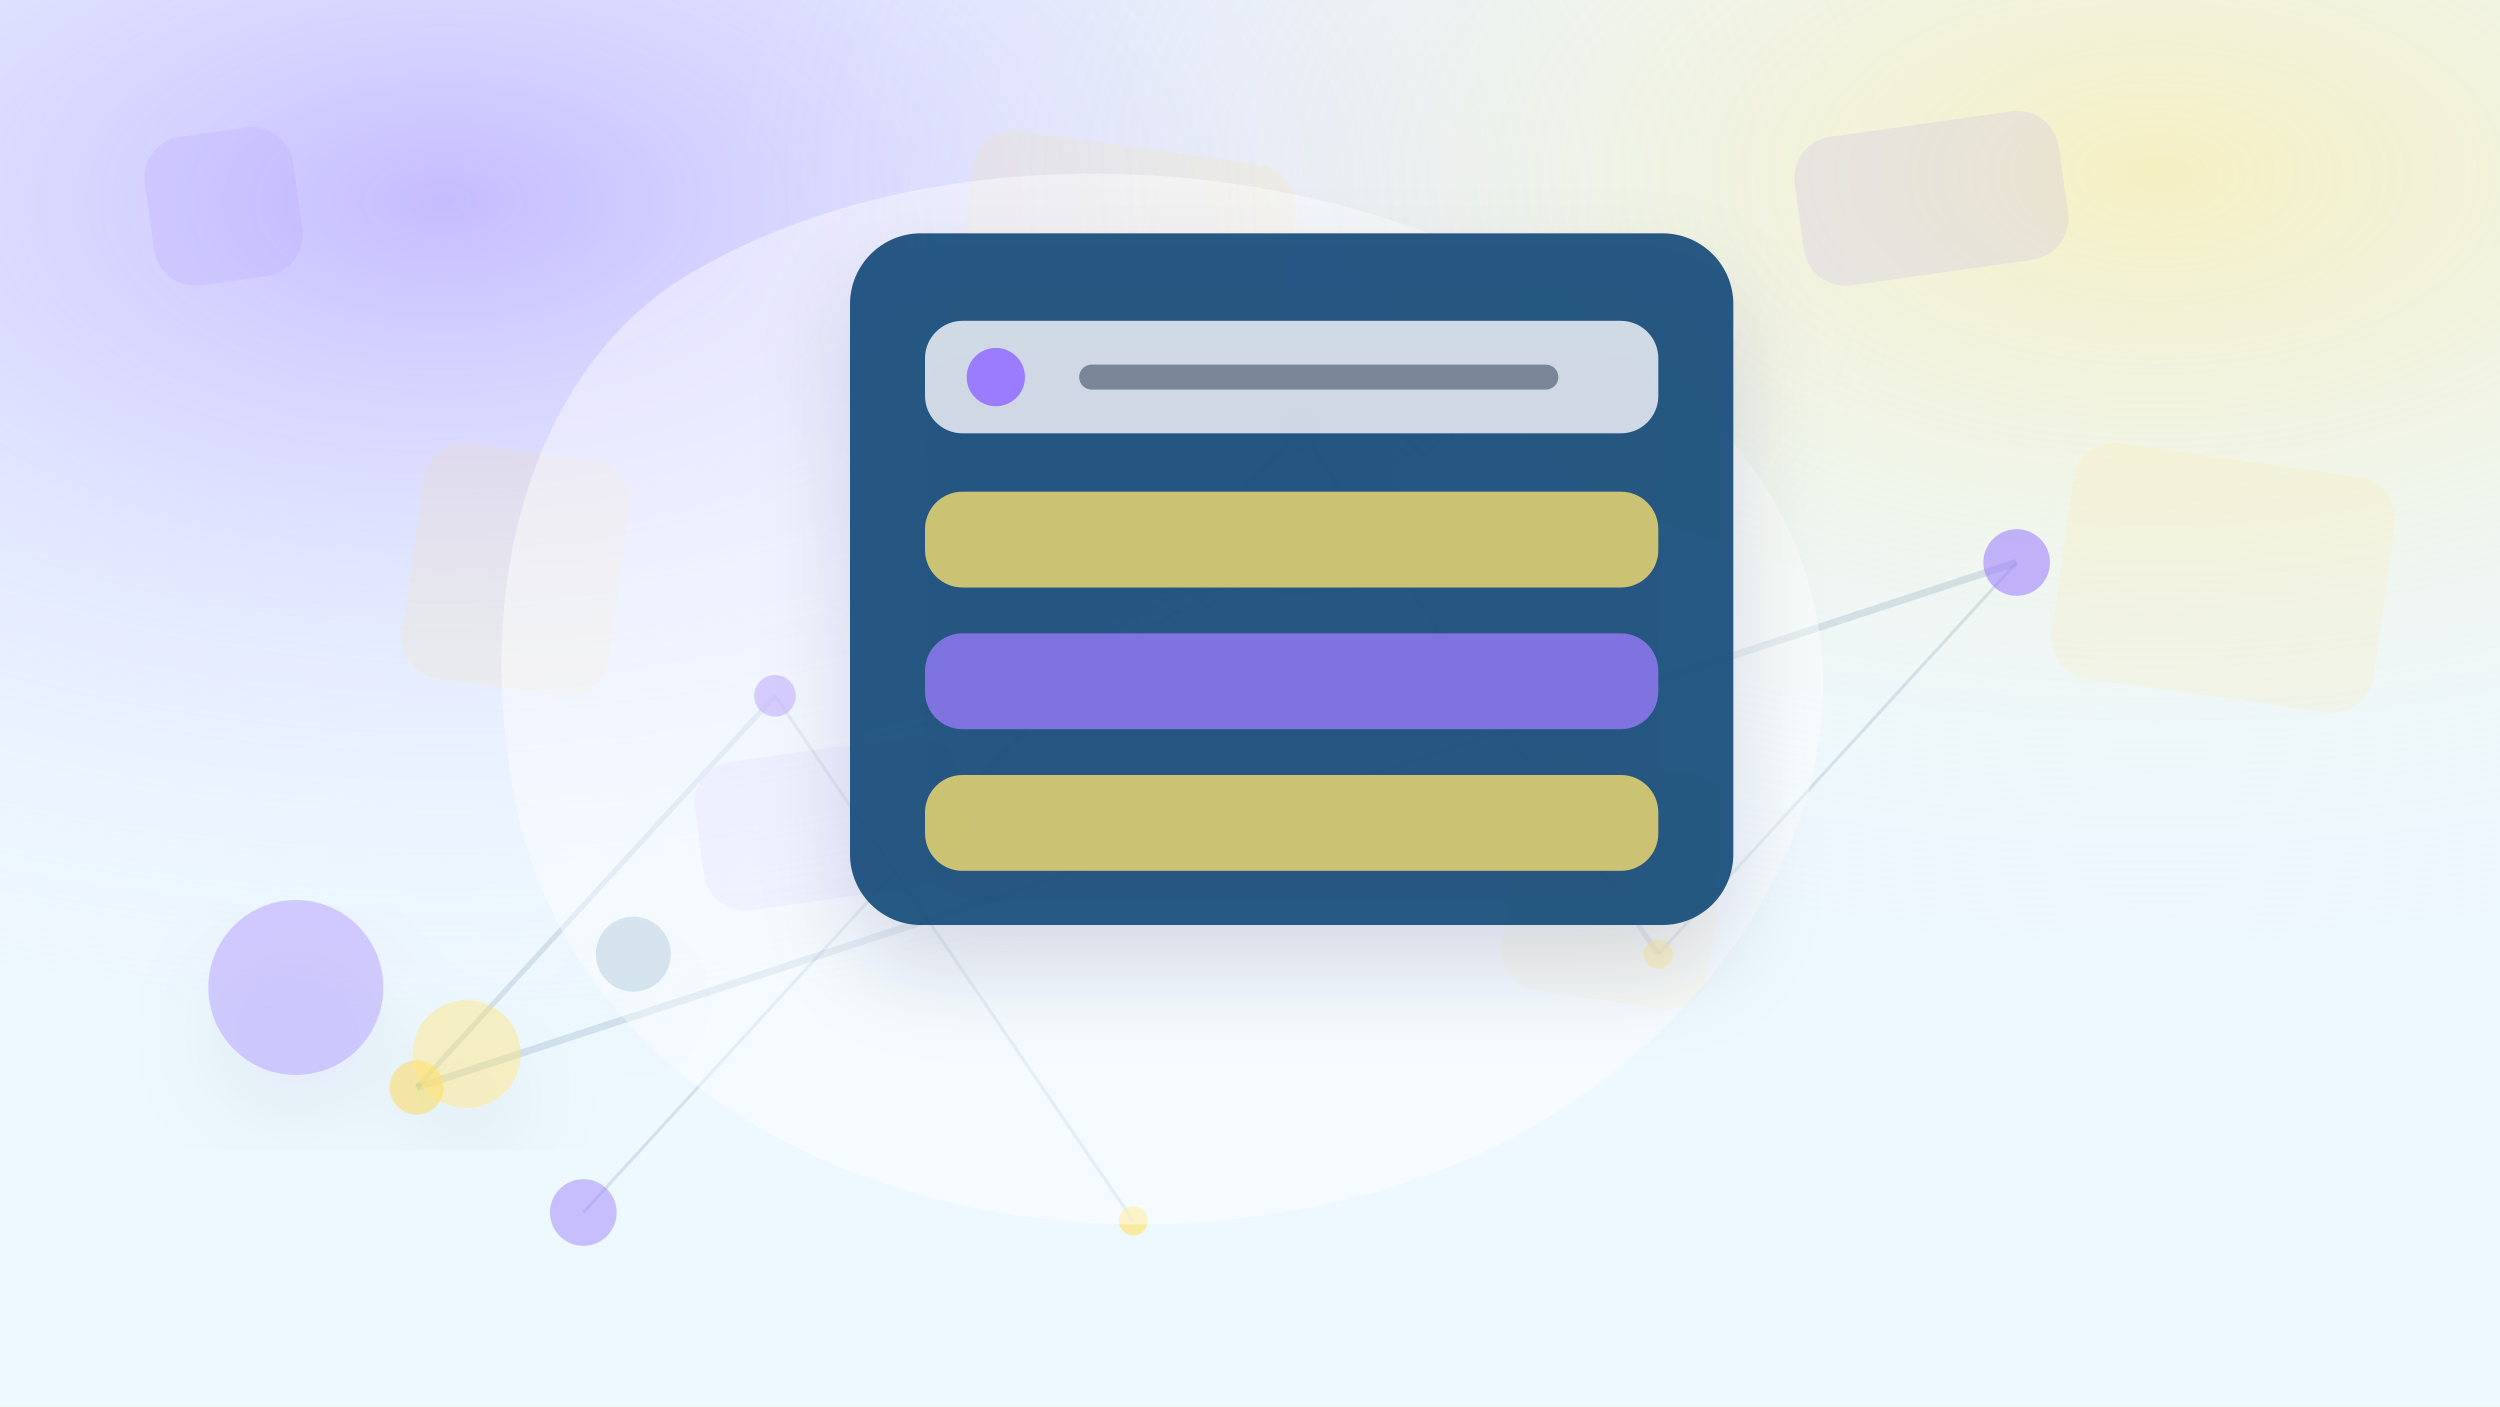
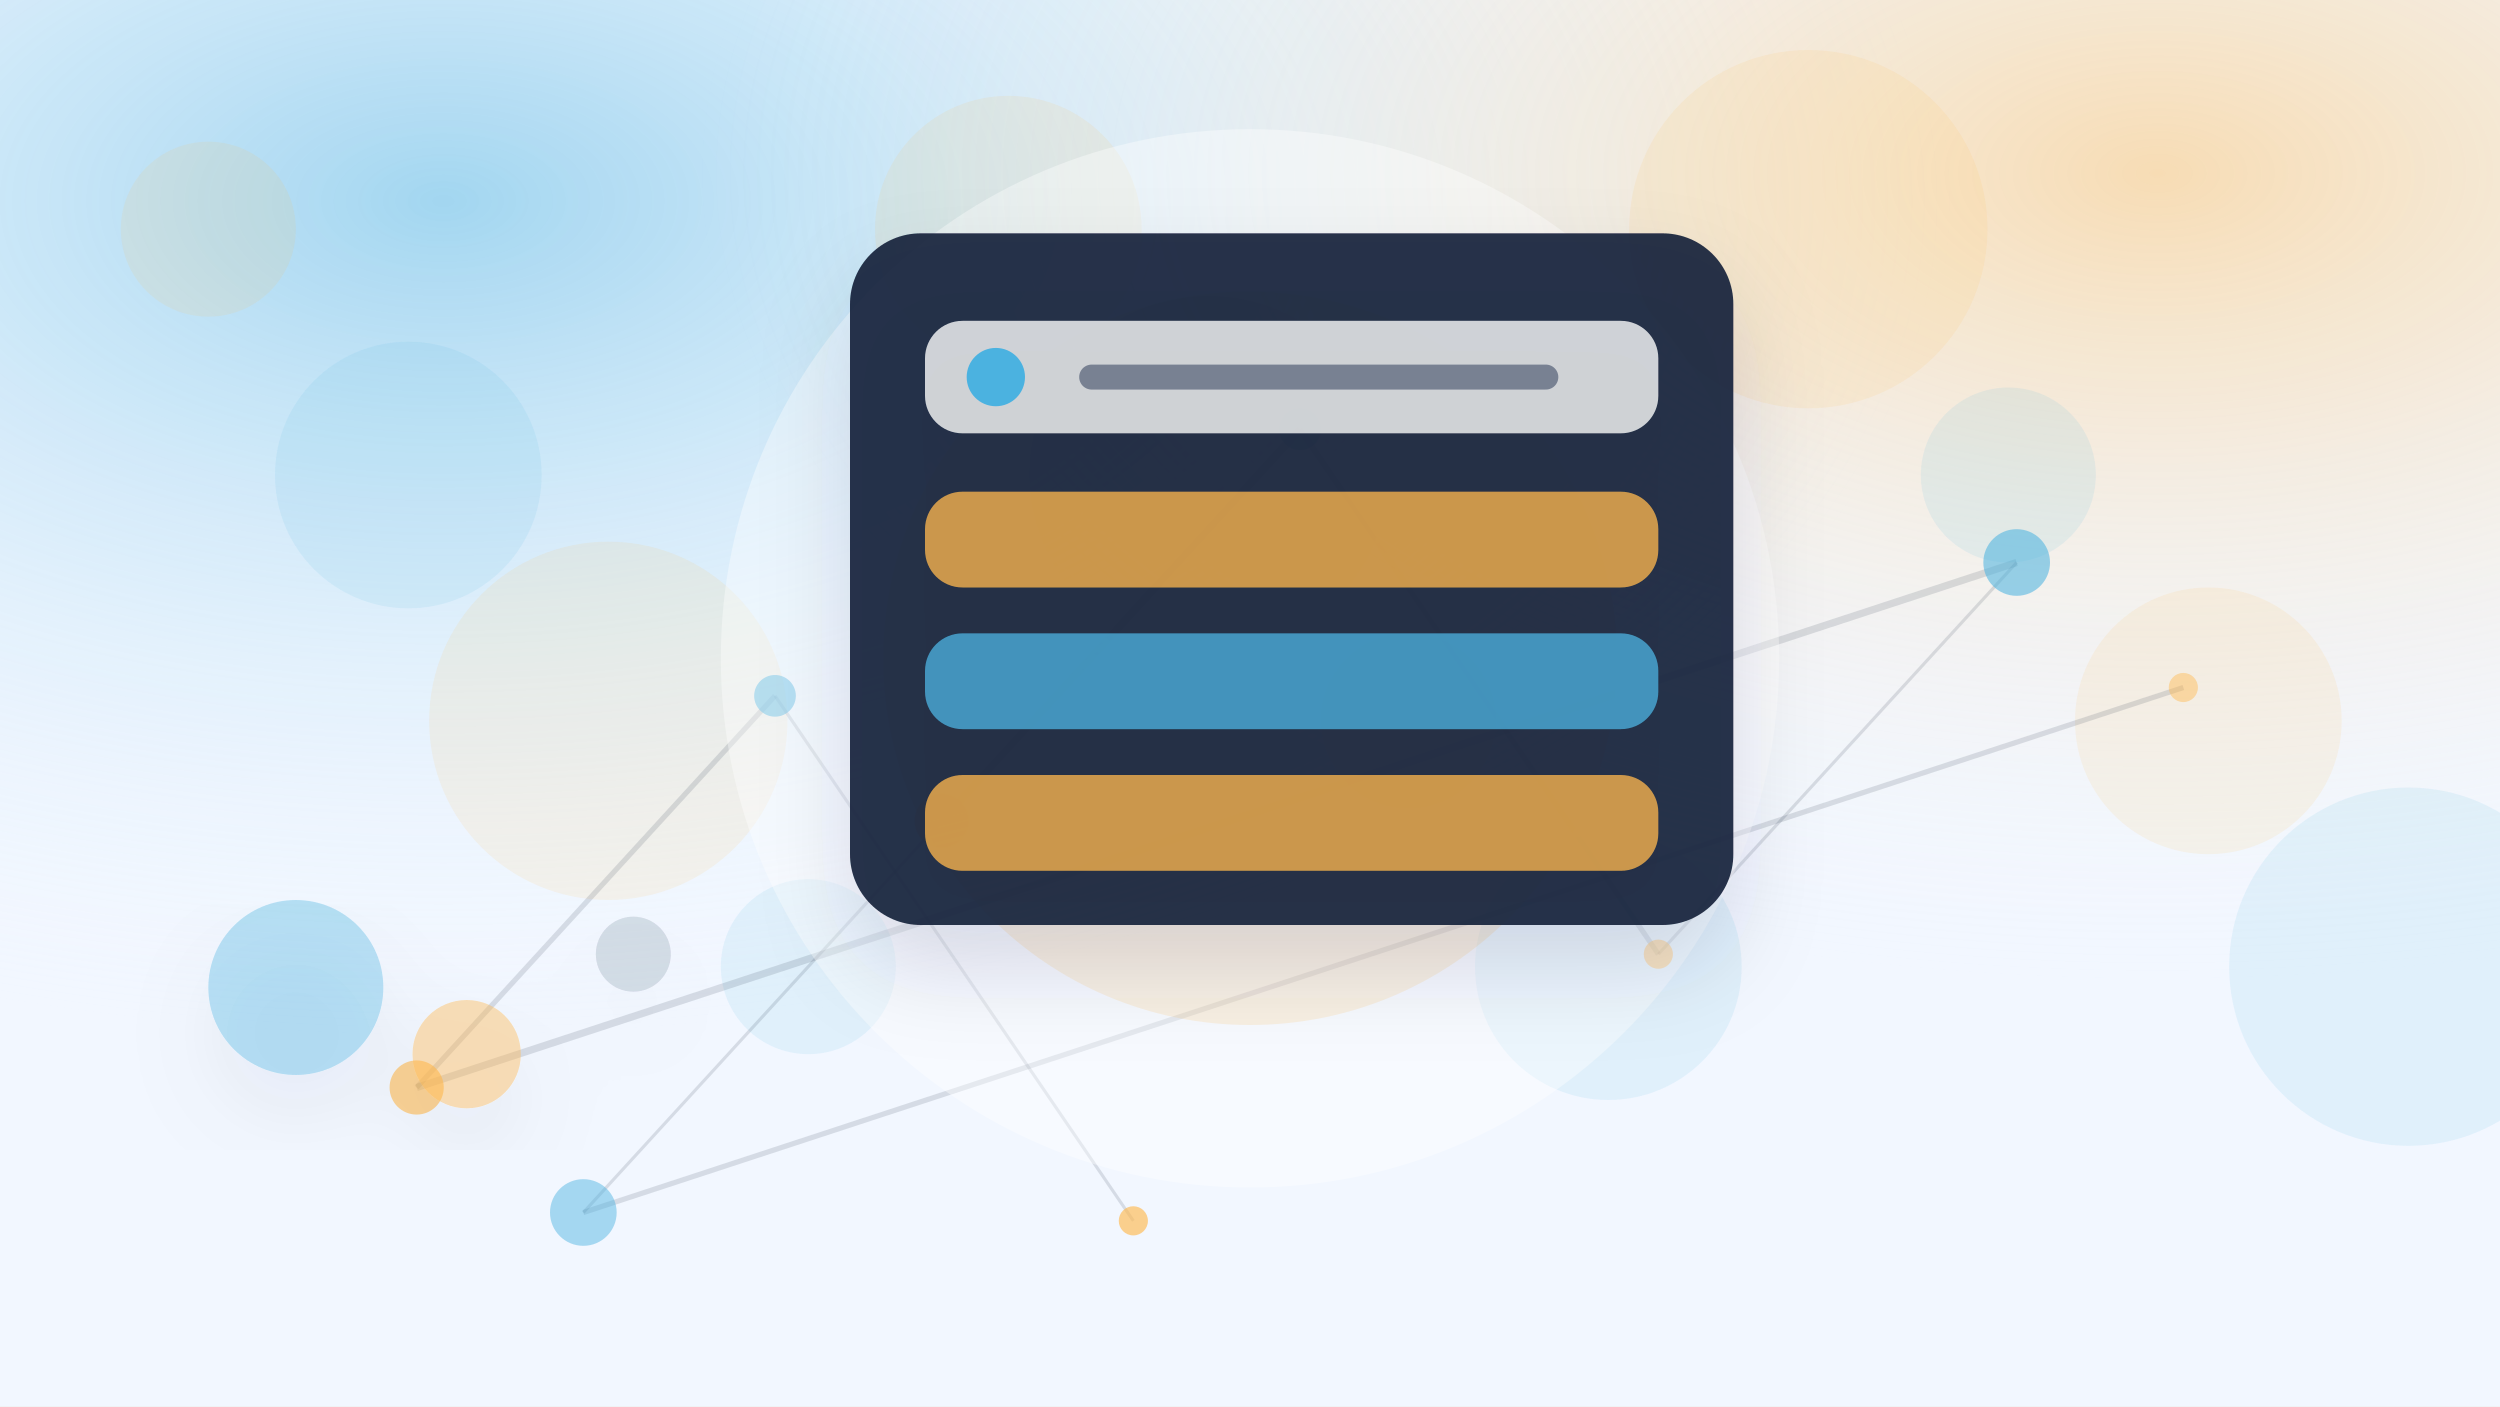
<svg xmlns="http://www.w3.org/2000/svg" width="1200" height="675" viewBox="0 0 1200 675" role="img" aria-labelledby="title desc">
  <defs>
    <radialGradient id="g1" cx="18%" cy="14%" r="60%">
-       <stop stop-color="#9b7cff" stop-opacity=".48" />
-       <stop offset="1" stop-color="#eef8ff" stop-opacity="0" />
+       <stop stop-color="#4cb2e0" stop-opacity=".48" />
+       <stop offset="1" stop-color="#f2f7ff" stop-opacity="0" />
    </radialGradient>
    <radialGradient id="g2" cx="86%" cy="12%" r="58%">
-       <stop stop-color="#ffe36e" stop-opacity=".42" />
-       <stop offset="1" stop-color="#eef8ff" stop-opacity="0" />
+       <stop stop-color="#ffb84d" stop-opacity=".42" />
+       <stop offset="1" stop-color="#f2f7ff" stop-opacity="0" />
    </radialGradient>
    <linearGradient id="split" x1="0" x2="1">
-       <stop stop-color="#eef8ff" />
-       <stop offset=".55" stop-color="#eef8ff" />
+       <stop stop-color="#f2f7ff" />
+       <stop offset=".55" stop-color="#f2f7ff" />
      <stop offset=".55" stop-color="#fffdf2" />
      <stop offset="1" stop-color="#eef8ff" />
    </linearGradient>
    <filter id="shadow" x="-20%" y="-20%" width="140%" height="140%">
      <feDropShadow dx="0" dy="22" stdDeviation="22" flood-color="#12213a" flood-opacity=".14" />
    </filter>
  </defs>
-   <rect width="1200" height="675" fill="#eef8ff" />
+   <rect width="1200" height="675" fill="#f2f7ff" />
  <rect width="1200" height="675" fill="url(#g1)" />
  <rect width="1200" height="675" fill="url(#g2)" />
  <g opacity=".9">
-     <rect x="70" y="64" width="72" height="72" rx="20" fill="#9b7cff" opacity=".13" transform="rotate(-8 100 90)" />
-     <rect x="202" y="214" width="100" height="114" rx="20" fill="#ffe36e" opacity=".13" transform="rotate(8 232 240)" />
-     <rect x="334" y="364" width="128" height="72" rx="20" fill="#9b7cff" opacity=".13" transform="rotate(-8 364 390)" />
-     <rect x="466" y="64" width="156" height="114" rx="20" fill="#ffe36e" opacity=".13" transform="rotate(8 496 90)" />
-     <rect x="598" y="214" width="72" height="72" rx="20" fill="#9b7cff" opacity=".13" transform="rotate(-8 628 240)" />
-     <rect x="730" y="364" width="100" height="114" rx="20" fill="#ffe36e" opacity=".13" transform="rotate(8 760 390)" />
-     <rect x="862" y="64" width="128" height="72" rx="20" fill="#9b7cff" opacity=".13" transform="rotate(-8 892 90)" />
-     <rect x="994" y="214" width="156" height="114" rx="20" fill="#ffe36e" opacity=".13" transform="rotate(8 1024 240)" />
+     <circle cx="100" cy="110" r="42" fill="#ffb84d" opacity=".12" />
+     <circle cx="196" cy="228" r="64" fill="#4cb2e0" opacity=".12" />
+     <circle cx="292" cy="346" r="86" fill="#ffb84d" opacity=".12" />
+     <circle cx="388" cy="464" r="42" fill="#4cb2e0" opacity=".12" />
+     <circle cx="484" cy="110" r="64" fill="#ffb84d" opacity=".12" />
+     <circle cx="580" cy="228" r="86" fill="#4cb2e0" opacity=".12" />
+     <circle cx="676" cy="346" r="42" fill="#ffb84d" opacity=".12" />
+     <circle cx="772" cy="464" r="64" fill="#4cb2e0" opacity=".12" />
+     <circle cx="868" cy="110" r="86" fill="#ffb84d" opacity=".12" />
+     <circle cx="964" cy="228" r="42" fill="#4cb2e0" opacity=".12" />
+     <circle cx="1060" cy="346" r="64" fill="#ffb84d" opacity=".12" />
+     <circle cx="1156" cy="464" r="86" fill="#4cb2e0" opacity=".12" />
  </g>
  <g>
-     <line x1="544" y1="586" x2="372" y2="334" stroke="#164b7a" stroke-opacity=".13" stroke-width="1.5" />
-     <line x1="372" y1="334" x2="200" y2="522" stroke="#164b7a" stroke-opacity=".13" stroke-width="2.5" />
-     <line x1="200" y1="522" x2="968" y2="270" stroke="#164b7a" stroke-opacity=".13" stroke-width="3.5" />
-     <line x1="968" y1="270" x2="796" y2="458" stroke="#164b7a" stroke-opacity=".13" stroke-width="1.5" />
-     <line x1="796" y1="458" x2="624" y2="206" stroke="#164b7a" stroke-opacity=".13" stroke-width="2.5" />
-     <line x1="624" y1="206" x2="452" y2="394" stroke="#164b7a" stroke-opacity=".13" stroke-width="3.5" />
-     <line x1="452" y1="394" x2="280" y2="582" stroke="#164b7a" stroke-opacity=".13" stroke-width="1.5" />
-     <circle cx="544" cy="586" r="7" fill="#ffe36e" opacity="0.64" />
-     <circle cx="372" cy="334" r="10" fill="#9b7cff" opacity="0.615" />
-     <circle cx="200" cy="522" r="13" fill="#ffe36e" opacity="0.59" />
-     <circle cx="968" cy="270" r="16" fill="#9b7cff" opacity="0.565" />
-     <circle cx="796" cy="458" r="7" fill="#ffe36e" opacity="0.54" />
-     <circle cx="624" cy="206" r="10" fill="#9b7cff" opacity="0.515" />
-     <circle cx="452" cy="394" r="13" fill="#ffe36e" opacity="0.49" />
-     <circle cx="280" cy="582" r="16" fill="#9b7cff" opacity="0.465" />
+     <line x1="544" y1="586" x2="372" y2="334" stroke="#12213a" stroke-opacity=".13" stroke-width="1.5" />
+     <line x1="372" y1="334" x2="200" y2="522" stroke="#12213a" stroke-opacity=".13" stroke-width="2.5" />
+     <line x1="200" y1="522" x2="968" y2="270" stroke="#12213a" stroke-opacity=".13" stroke-width="3.5" />
+     <line x1="968" y1="270" x2="796" y2="458" stroke="#12213a" stroke-opacity=".13" stroke-width="1.5" />
+     <line x1="796" y1="458" x2="624" y2="206" stroke="#12213a" stroke-opacity=".13" stroke-width="2.5" />
+     <line x1="624" y1="206" x2="452" y2="394" stroke="#12213a" stroke-opacity=".13" stroke-width="3.5" />
+     <line x1="452" y1="394" x2="280" y2="582" stroke="#12213a" stroke-opacity=".13" stroke-width="1.5" />
+     <line x1="280" y1="582" x2="1048" y2="330" stroke="#12213a" stroke-opacity=".13" stroke-width="2.5" />
+     <circle cx="544" cy="586" r="7" fill="#ffb84d" opacity="0.64" />
+     <circle cx="372" cy="334" r="10" fill="#4cb2e0" opacity="0.615" />
+     <circle cx="200" cy="522" r="13" fill="#ffb84d" opacity="0.59" />
+     <circle cx="968" cy="270" r="16" fill="#4cb2e0" opacity="0.565" />
+     <circle cx="796" cy="458" r="7" fill="#ffb84d" opacity="0.54" />
+     <circle cx="624" cy="206" r="10" fill="#4cb2e0" opacity="0.515" />
+     <circle cx="452" cy="394" r="13" fill="#ffb84d" opacity="0.49" />
+     <circle cx="280" cy="582" r="16" fill="#4cb2e0" opacity="0.465" />
+     <circle cx="1048" cy="330" r="7" fill="#ffb84d" opacity="0.44" />
  </g>
  <g transform="translate(-300 0)">
-     <path d="M630 132C770 48 1014 72 1130 210c108 128 8 302-150 356-184 62-396-12-432-178-22-104 6-210 82-256Z" fill="#fff" opacity=".42" />
+     <circle cx="900" cy="316" r="254" fill="#fff" opacity=".38" />
+     <circle cx="900" cy="316" r="176" fill="#ffb84d" opacity=".16" />
  </g>
  <g transform="translate(-300 0)" filter="url(#shadow)">
    <g transform="translate(708 112)">
-       <rect x="0" y="0" width="424" height="332" rx="34" fill="#164b7a" opacity=".92" />
+       <rect x="0" y="0" width="424" height="332" rx="34" fill="#12213a" opacity=".92" />
      <rect x="36" y="42" width="352" height="54" rx="18" fill="#fff" opacity=".78" />
-       <circle cx="70" cy="69" r="14" fill="#9b7cff" />
-       <path d="M116 69h218" stroke="#12213a" stroke-width="12" stroke-linecap="round" opacity=".45" />
-       <rect x="36" y="124" width="352" height="46" rx="18" fill="#ffe36e" opacity=".76" />
-       <rect x="36" y="192" width="352" height="46" rx="18" fill="#9b7cff" opacity=".76" />
-       <rect x="36" y="260" width="352" height="46" rx="18" fill="#ffe36e" opacity=".76" />
+       <circle cx="70" cy="69" r="14" fill="#4cb2e0" />
+       <path d="M116 69h218" stroke="#10203d" stroke-width="12" stroke-linecap="round" opacity=".45" />
+       <rect x="36" y="124" width="352" height="46" rx="18" fill="#ffb84d" opacity=".76" />
+       <rect x="36" y="192" width="352" height="46" rx="18" fill="#4cb2e0" opacity=".76" />
+       <rect x="36" y="260" width="352" height="46" rx="18" fill="#ffb84d" opacity=".76" />
    </g>
  </g>
  <g filter="url(#shadow)" opacity=".82">
-     <circle cx="142" cy="474" r="42" fill="#9b7cff" opacity=".44" />
-     <circle cx="224" cy="506" r="26" fill="#ffe36e" opacity=".5" />
-     <circle cx="304" cy="458" r="18" fill="#164b7a" opacity=".16" />
+     <circle cx="142" cy="474" r="42" fill="#4cb2e0" opacity=".44" />
+     <circle cx="224" cy="506" r="26" fill="#ffb84d" opacity=".5" />
+     <circle cx="304" cy="458" r="18" fill="#12213a" opacity=".16" />
  </g>
</svg>
